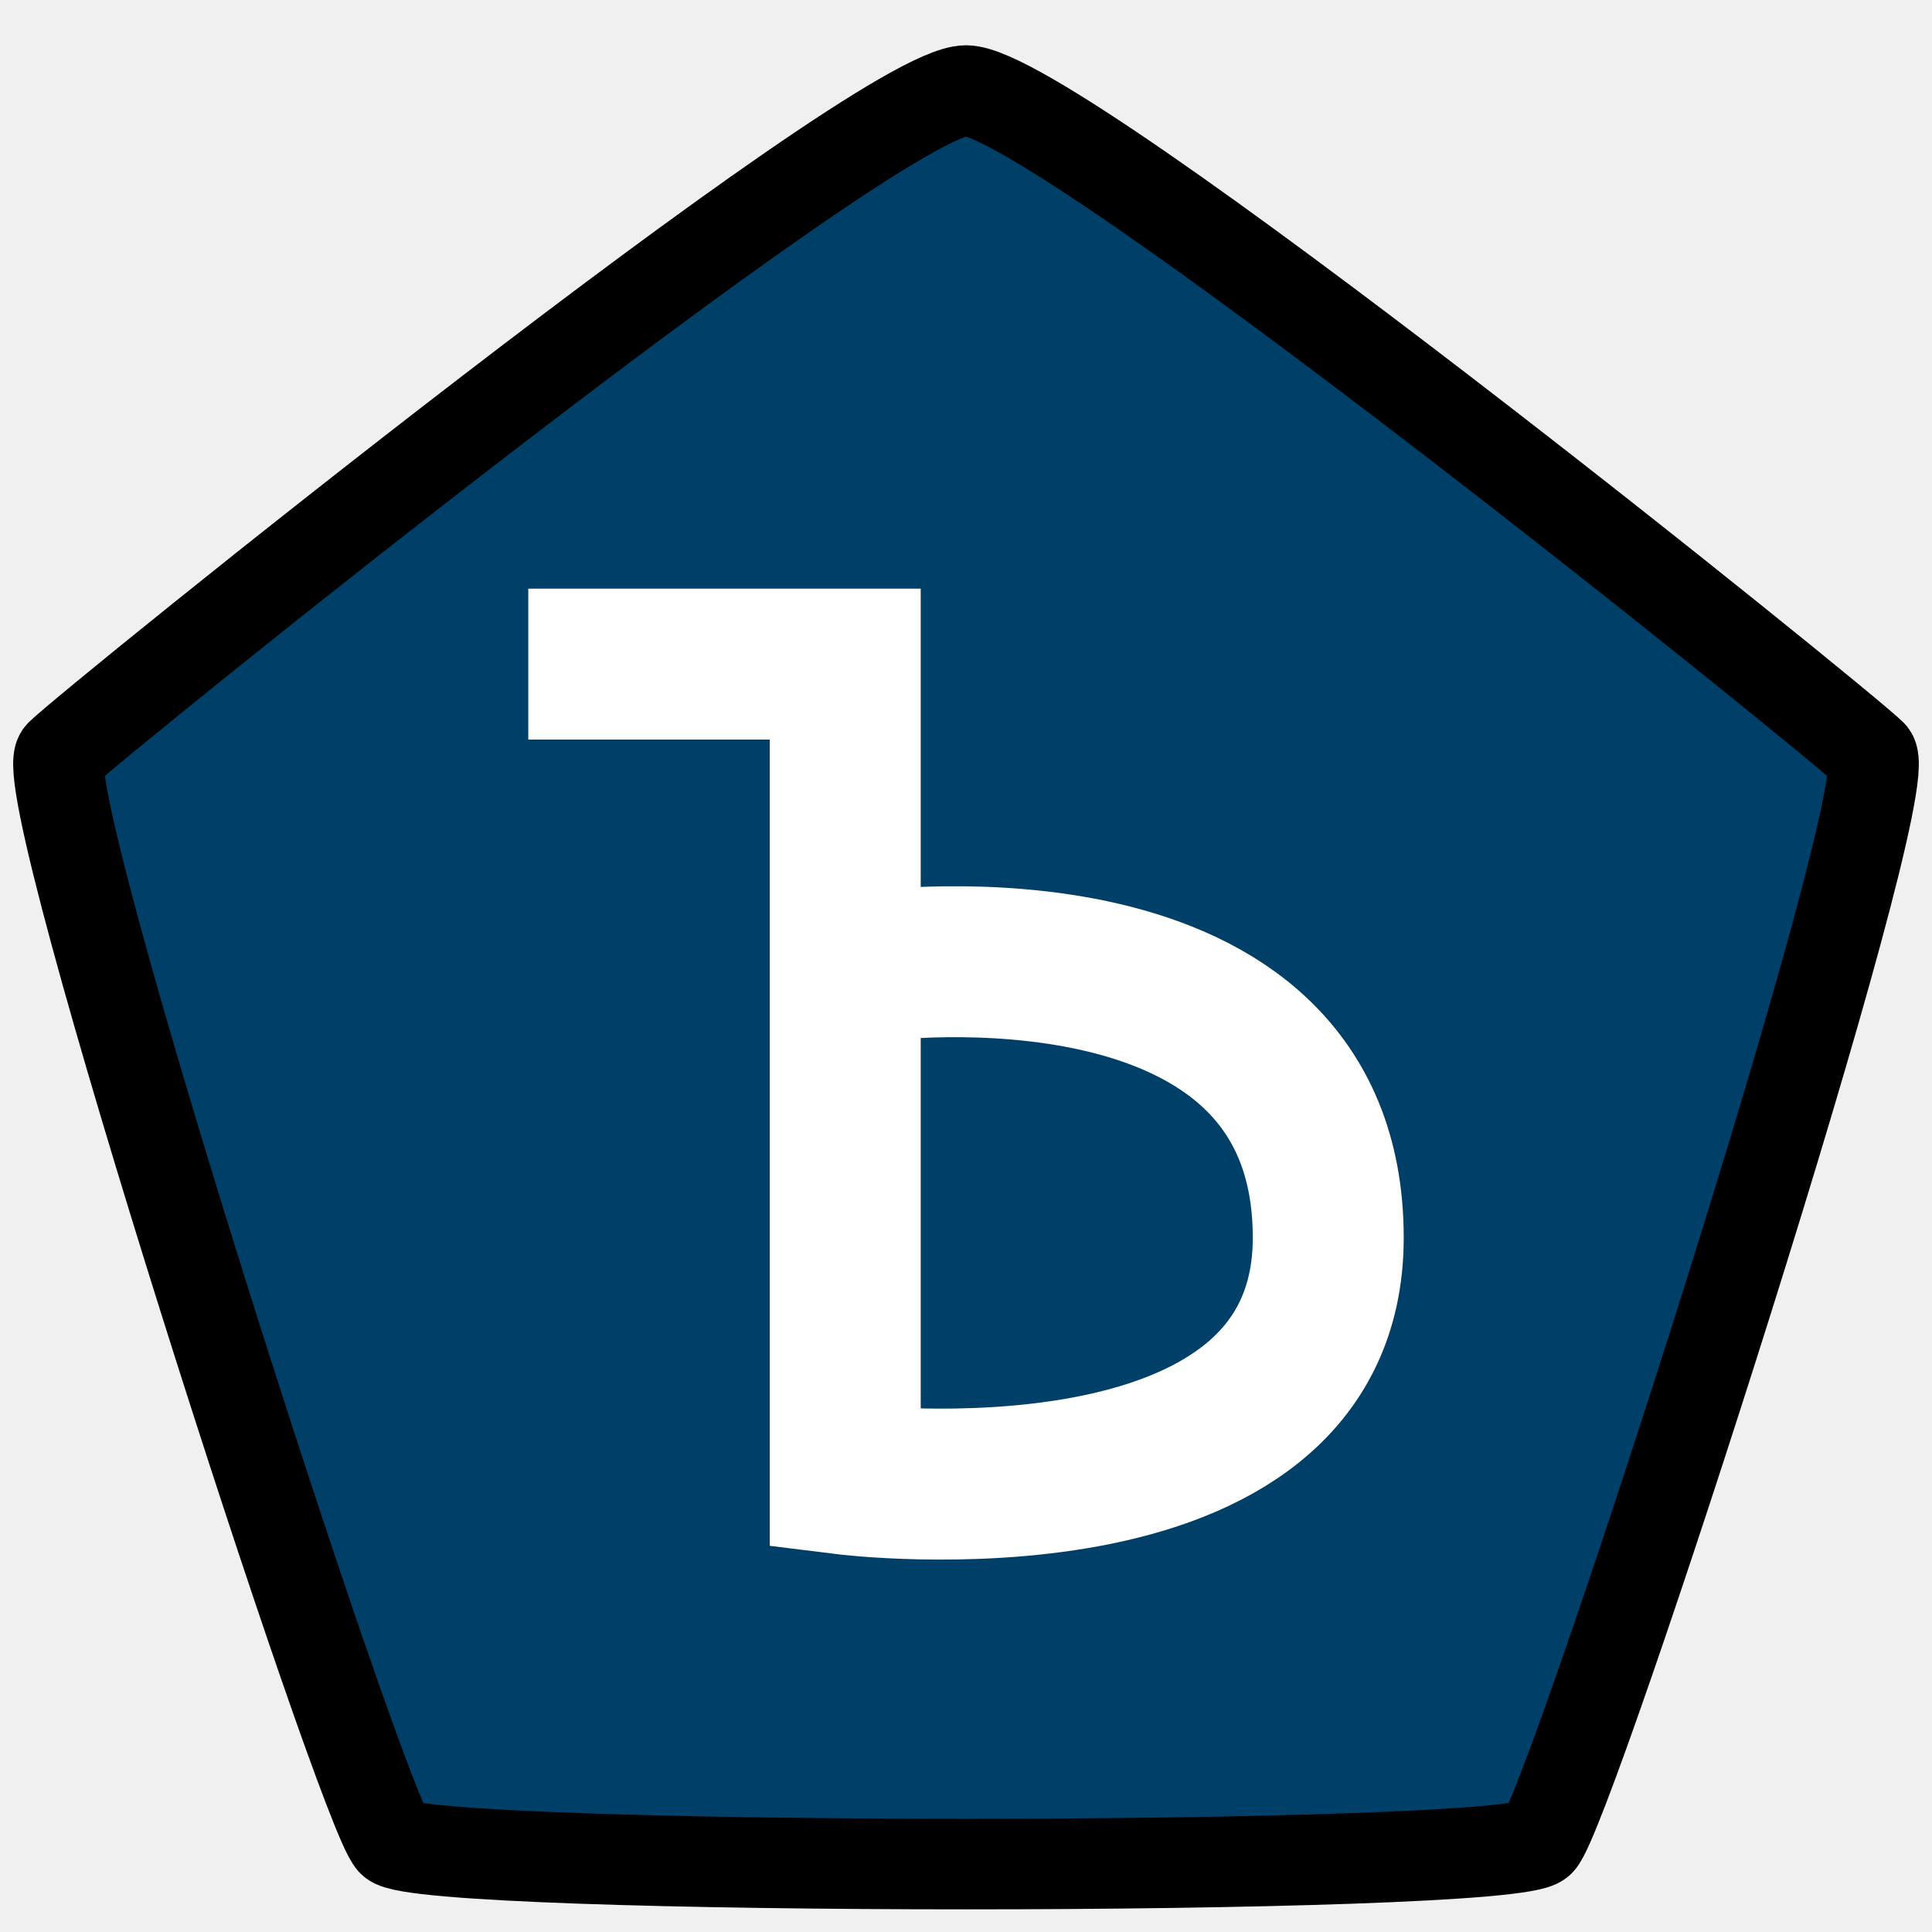
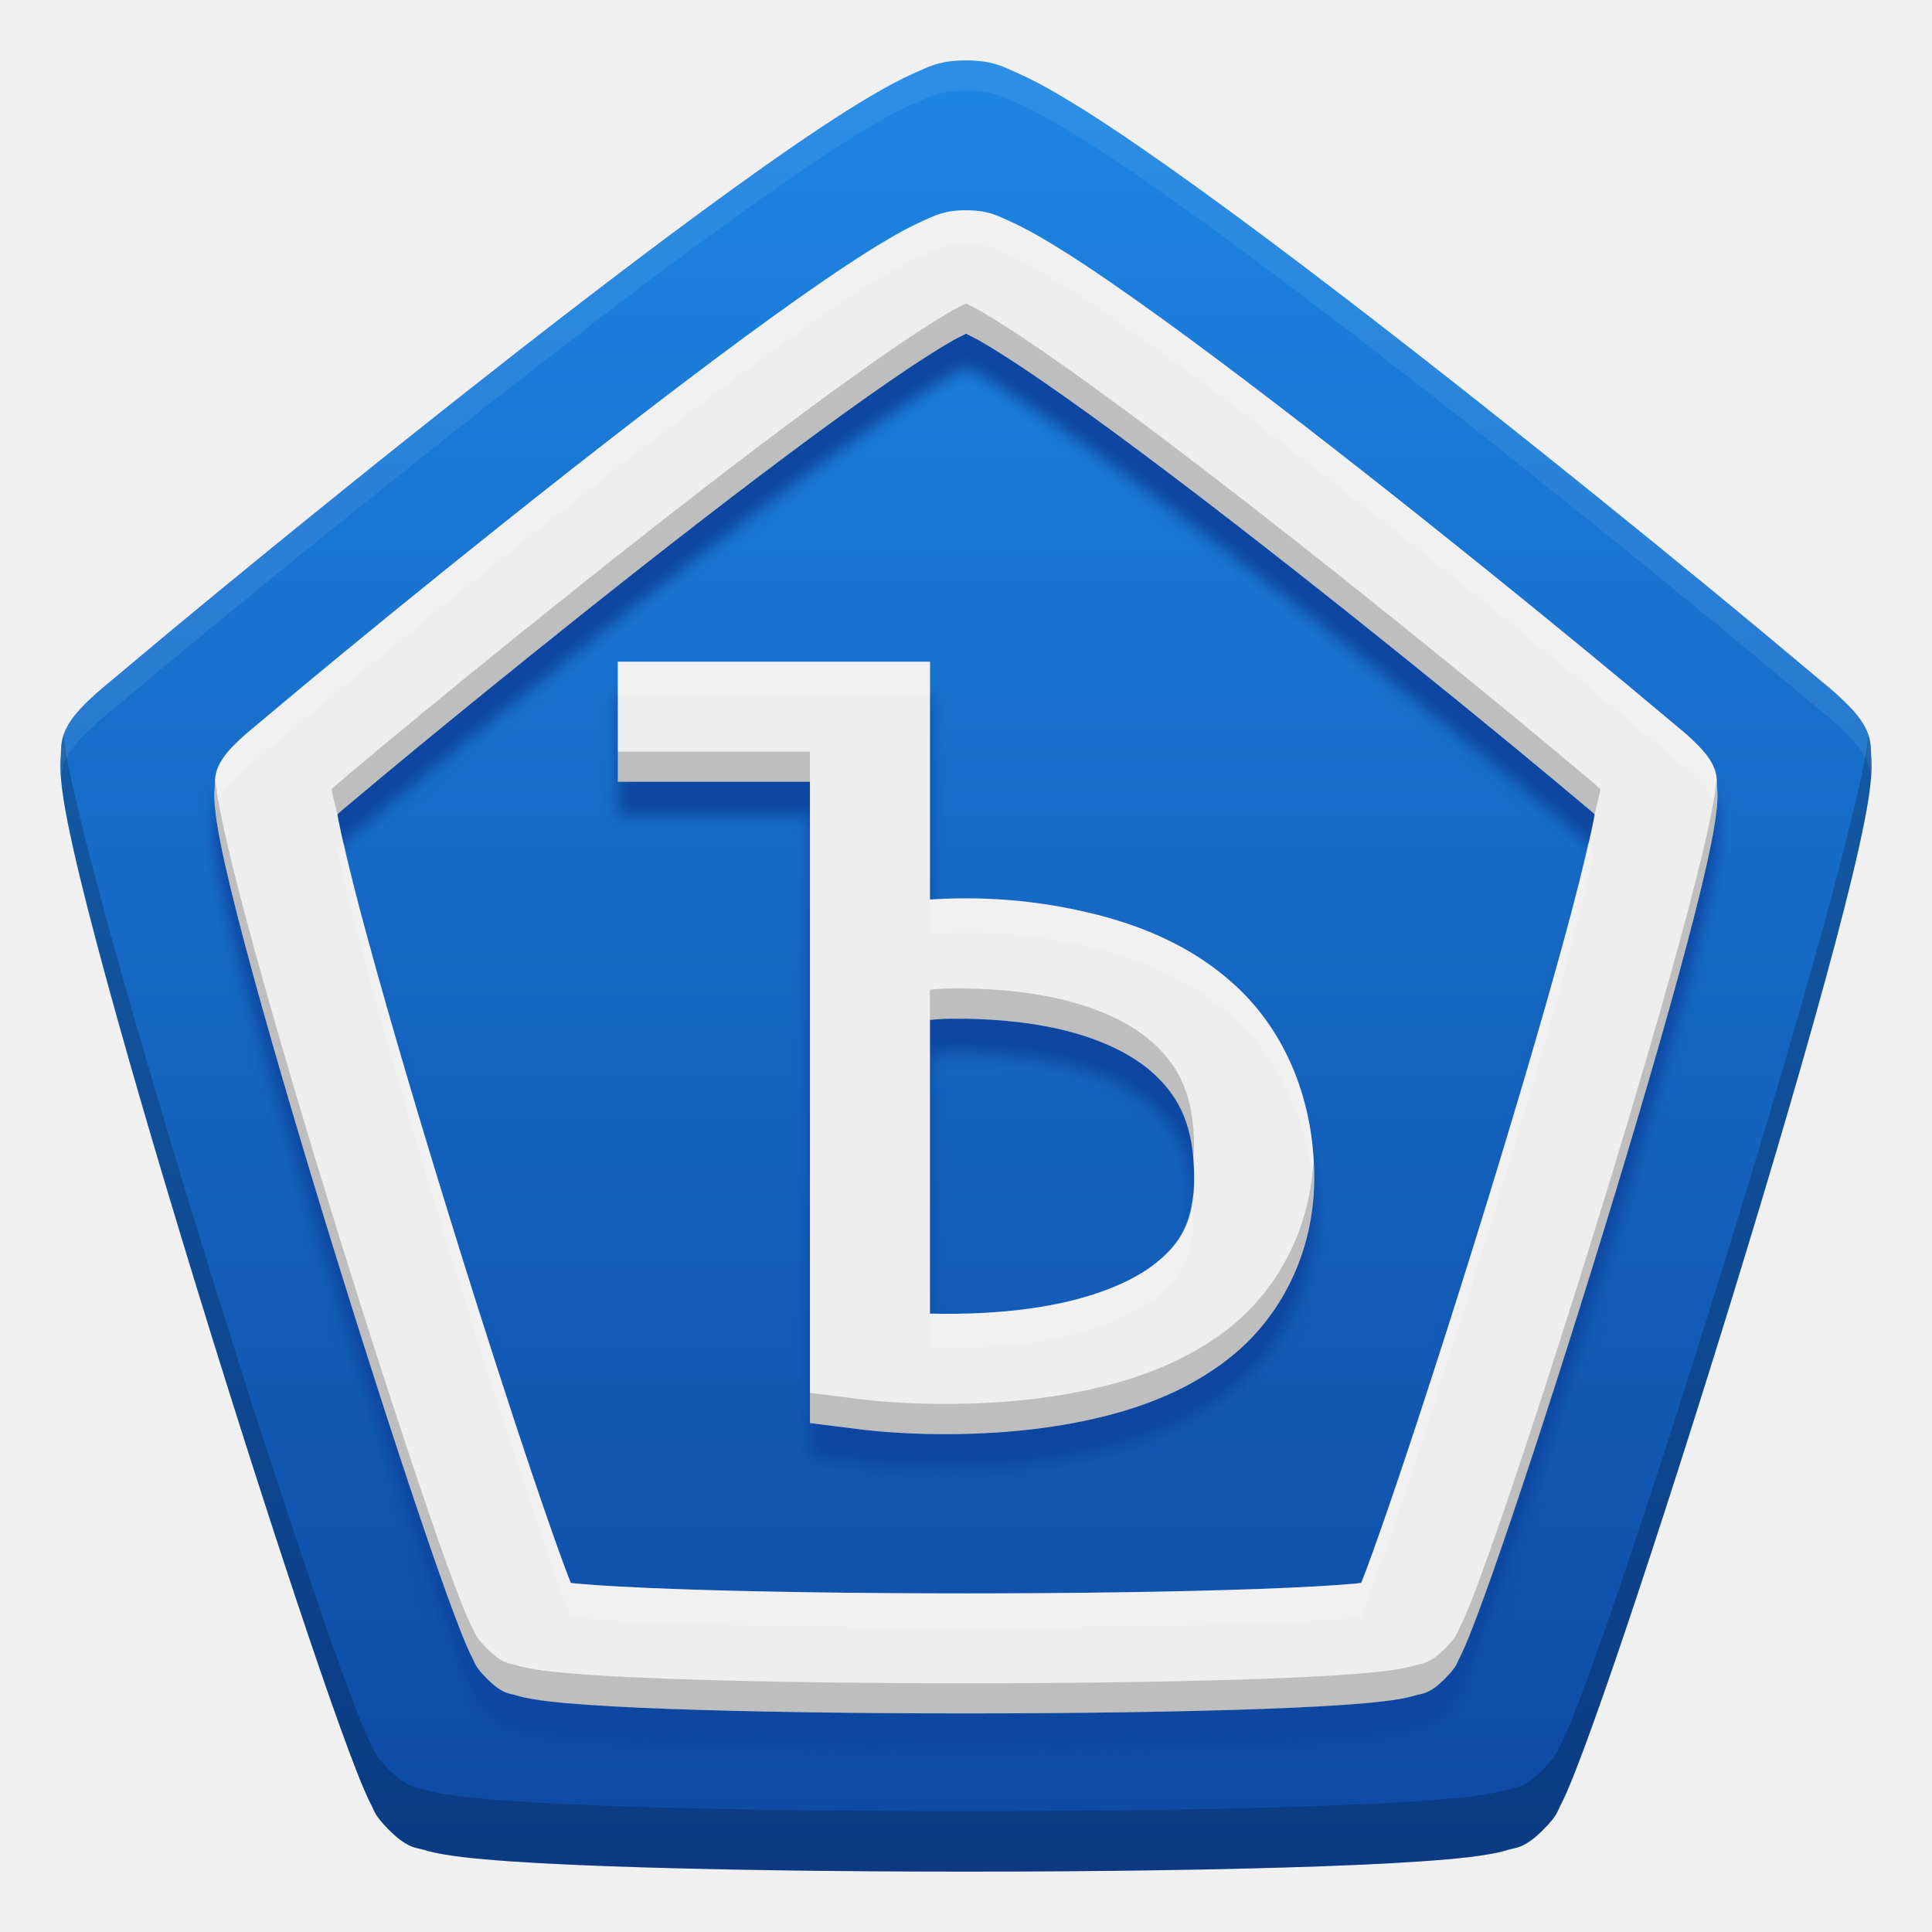
- <svg xmlns="http://www.w3.org/2000/svg" width="64px" height="64px" id="svg4099" version="1.1">
+ <svg xmlns="http://www.w3.org/2000/svg" xmlns:xlink="http://www.w3.org/1999/xlink" width="64px" height="64px" id="svg4099" version="1.1">
  <defs id="defs4101">
    <linearGradient id="linearGradient3856">
      <stop style="stop-color:#217ada;stop-opacity:1;" offset="0" id="stop3858" />
      <stop style="stop-color:#004687;stop-opacity:1;" offset="1" id="stop3860" />
    </linearGradient>
    <linearGradient id="linearGradient3886">
      <stop style="stop-color:#4d4d4d;stop-opacity:1;" offset="0" id="stop3888" />
      <stop style="stop-color:#0c0c0c;stop-opacity:1;" offset="1" id="stop3890" />
    </linearGradient>
    <linearGradient id="linearGradient3816">
      <stop style="stop-color:#515151;stop-opacity:1;" offset="0" id="stop3818" />
      <stop style="stop-color:#3b3838;stop-opacity:1;" offset="1" id="stop3820" />
    </linearGradient>
    <linearGradient id="linearGradient4915">
      <stop style="stop-color:#4278a5;stop-opacity:1;" offset="0" id="stop4917" />
      <stop style="stop-color:#003468;stop-opacity:1;" offset="1" id="stop4919" />
    </linearGradient>
    <linearGradient id="linearGradient4263">
      <stop id="stop4265" offset="0" style="stop-color:#000000;stop-opacity:1;" />
      <stop style="stop-color:#333333;stop-opacity:1;" offset="0.13" id="stop4579" />
      <stop style="stop-color:#cccccc;stop-opacity:1;" offset="0.87" id="stop4575" />
      <stop id="stop4267" offset="1" style="stop-color:#ffffff;stop-opacity:1" />
    </linearGradient>
    <linearGradient id="linearGradient25737">
      <stop style="stop-color:#0000ff;stop-opacity:1;" offset="0" id="stop25739" />
      <stop id="stop25747" offset="0.25" style="stop-color:#3fc0c0;stop-opacity:1" />
      <stop id="stop25745" offset="0.5" style="stop-color:#00ff00;stop-opacity:1;" />
      <stop style="stop-color:#c0c000;stop-opacity:1" offset="0.75" id="stop25749" />
      <stop style="stop-color:#ff0000;stop-opacity:1;" offset="1" id="stop25741" />
    </linearGradient>
    <linearGradient id="linearGradient6172">
      <stop id="stop6174" offset="0" style="stop-color:#000000;stop-opacity:1;" />
      <stop style="stop-color:#333333;stop-opacity:1;" offset="0.13" id="stop6176" />
      <stop style="stop-color:#cccccc;stop-opacity:1;" offset="0.87" id="stop6178" />
      <stop id="stop6180" offset="1" style="stop-color:#ffffff;stop-opacity:1" />
    </linearGradient>
    <linearGradient id="linearGradient6183">
      <stop id="stop6185" offset="0" style="stop-color:#000000;stop-opacity:1;" />
      <stop style="stop-color:#333333;stop-opacity:1;" offset="0.13" id="stop6187" />
      <stop style="stop-color:#cccccc;stop-opacity:1;" offset="0.87" id="stop6189" />
      <stop id="stop6191" offset="1" style="stop-color:#ffffff;stop-opacity:1" />
    </linearGradient>
    <linearGradient id="linearGradient6208">
-       <stop id="stop6210" offset="0" style="stop-color:#000000;stop-opacity:1;" />
-       <stop style="stop-color:#333333;stop-opacity:1;" offset="0.13" id="stop6212" />
-       <stop style="stop-color:#cccccc;stop-opacity:1;" offset="0.87" id="stop6214" />
-       <stop id="stop6216" offset="1" style="stop-color:#ffffff;stop-opacity:1" />
+       <stop id="stop6210" offset="0" style="stop-color:#1e88e5;stop-opacity:1" />
+       <stop id="stop6216" offset="1" style="stop-color:#0d47a1;stop-opacity:1" />
    </linearGradient>
-     <filter id="filter3844">
-       <feGaussianBlur stdDeviation="0.446" id="feGaussianBlur3846" />
+     <filter style="color-interpolation-filters:sRGB" id="filter4216" x="-0.012" width="1.024" y="-0.012" height="1.024">
+       <feGaussianBlur stdDeviation="0.219" id="feGaussianBlur4218" />
    </filter>
+     <linearGradient xlink:href="#linearGradient6208" id="linearGradient4256" x1="32" y1="0" x2="32" y2="64" gradientUnits="userSpaceOnUse" />
  </defs>
-   <g id="layer1" style="display:inline">
-     <path style="fill:#003f67;fill-opacity:1;stroke:#000000;stroke-width:3;stroke-linecap:round;stroke-linejoin:round;stroke-miterlimit:4;stroke-opacity:1;stroke-dashoffset:0;stroke-dasharray:none" d="M 32,3 C 35,3 61,24 62,25 63,26 52,60 51,61 50,62 14,62 13,61 12,60 1,26 2,25 3,24 29,3 32,3 z" id="path3032" />
-     <path style="fill:none;stroke:#ffffff;stroke-width:5;stroke-linecap:square;stroke-linejoin:miter;stroke-miterlimit:4;stroke-opacity:1;stroke-dasharray:none" d="m 20,22 8,0 0,27 c 0,0 16,2 16,-8 0,-11 -15,-9 -15,-9" id="path3797" />
+   <g id="layer4" style="display:inline">
+     <path style="color:#000000;font-style:normal;font-variant:normal;font-weight:normal;font-stretch:normal;font-size:medium;line-height:normal;font-family:sans-serif;text-indent:0;text-align:start;text-decoration:none;text-decoration-line:none;text-decoration-style:solid;text-decoration-color:#000000;letter-spacing:normal;word-spacing:normal;text-transform:none;direction:ltr;block-progression:tb;writing-mode:lr-tb;baseline-shift:baseline;text-anchor:start;white-space:normal;clip-rule:nonzero;display:inline;overflow:visible;visibility:visible;opacity:1;isolation:auto;mix-blend-mode:normal;color-interpolation:sRGB;color-interpolation-filters:linearRGB;solid-color:#000000;solid-opacity:1;fill:url(#linearGradient4256);fill-opacity:1;fill-rule:nonzero;stroke:none;stroke-width:5;stroke-linecap:square;stroke-linejoin:miter;stroke-miterlimit:4;stroke-dasharray:none;stroke-dashoffset:0;stroke-opacity:1;color-rendering:auto;image-rendering:auto;shape-rendering:auto;text-rendering:auto;enable-background:accumulate" d="m 31.999,2.001 c -0.887,0 -1.264,0.223 -1.724,0.427 -0.46,0.204 -0.921,0.454 -1.43,0.754 -1.017,0.6 -2.214,1.401 -3.564,2.355 -2.701,1.908 -5.992,4.42 -9.223,6.96 -3.232,2.54 -6.398,5.102 -8.821,7.095 -1.211,0.996 -2.236,1.849 -2.993,2.488 -0.757,0.639 -1.04,0.842 -1.503,1.316 -0.813,0.833 -0.698,1.325 -0.726,1.64 -0.028,0.315 -0.012,0.532 0.006,0.756 0.037,0.448 0.113,0.894 0.217,1.425 0.209,1.061 0.541,2.419 0.964,4.017 0.846,3.196 2.056,7.322 3.325,11.453 1.268,4.131 2.594,8.256 3.665,11.428 0.536,1.586 1.007,2.931 1.385,3.941 0.189,0.505 0.353,0.922 0.505,1.273 0.076,0.176 0.149,0.334 0.238,0.504 0.089,0.17 0.092,0.301 0.522,0.741 0.656,0.672 0.942,0.625 1.187,0.7 0.245,0.075 0.44,0.114 0.646,0.15 0.412,0.072 0.86,0.123 1.395,0.17 1.07,0.095 2.464,0.169 4.109,0.228 C 23.467,61.941 27.731,62 31.999,62 c 4.269,0 8.533,-0.059 11.822,-0.178 1.644,-0.06 3.039,-0.134 4.109,-0.228 0.535,-0.047 0.984,-0.098 1.396,-0.17 0.206,-0.036 0.399,-0.074 0.644,-0.15 0.245,-0.075 0.532,-0.028 1.189,-0.7 0.43,-0.44 0.432,-0.571 0.52,-0.741 0.089,-0.17 0.161,-0.328 0.238,-0.504 0.152,-0.351 0.316,-0.768 0.505,-1.273 0.379,-1.009 0.851,-2.355 1.387,-3.941 1.072,-3.172 2.395,-7.298 3.663,-11.428 1.268,-4.131 2.478,-8.257 3.325,-11.453 0.423,-1.598 0.755,-2.956 0.964,-4.017 0.104,-0.53 0.18,-0.977 0.217,-1.425 0.019,-0.224 0.033,-0.441 0.006,-0.756 -0.028,-0.315 0.087,-0.807 -0.726,-1.64 C 60.795,22.922 60.512,22.719 59.755,22.08 58.998,21.441 57.973,20.588 56.762,19.592 54.339,17.6 51.173,15.037 47.941,12.497 44.71,9.958 41.419,7.445 38.718,5.537 37.368,4.584 36.171,3.782 35.154,3.183 34.645,2.883 34.184,2.632 33.724,2.428 33.263,2.224 32.887,2.001 32,2.001 Z" id="path3797-7-6-6" />
+     <path style="color:#000000;font-style:normal;font-variant:normal;font-weight:normal;font-stretch:normal;font-size:medium;line-height:normal;font-family:sans-serif;text-indent:0;text-align:start;text-decoration:none;text-decoration-line:none;text-decoration-style:solid;text-decoration-color:#000000;letter-spacing:normal;word-spacing:normal;text-transform:none;direction:ltr;block-progression:tb;writing-mode:lr-tb;baseline-shift:baseline;text-anchor:start;white-space:normal;clip-rule:nonzero;display:inline;overflow:visible;visibility:visible;opacity:0.2;isolation:auto;mix-blend-mode:normal;color-interpolation:sRGB;color-interpolation-filters:linearRGB;solid-color:#000000;solid-opacity:1;fill:#000000;fill-opacity:1;fill-rule:nonzero;stroke:none;stroke-width:5;stroke-linecap:square;stroke-linejoin:miter;stroke-miterlimit:4;stroke-dasharray:none;stroke-dashoffset:0;stroke-opacity:1;color-rendering:auto;image-rendering:auto;shape-rendering:auto;text-rendering:auto;enable-background:accumulate" d="m 2.105,24.357 c -0.093,0.29 -0.077,0.511 -0.092,0.678 -0.028,0.315 -0.012,0.534 0.006,0.758 0.037,0.448 0.112,0.893 0.217,1.424 0.209,1.061 0.542,2.42 0.965,4.018 0.846,3.196 2.056,7.322 3.324,11.453 1.268,4.131 2.594,8.256 3.666,11.428 0.536,1.586 1.006,2.93 1.385,3.939 0.189,0.505 0.353,0.922 0.506,1.273 0.076,0.176 0.149,0.334 0.238,0.504 0.089,0.17 0.092,0.302 0.521,0.742 0.656,0.672 0.943,0.624 1.188,0.699 0.245,0.075 0.438,0.114 0.645,0.15 0.412,0.072 0.86,0.122 1.395,0.17 1.07,0.095 2.465,0.169 4.109,0.229 C 23.466,61.941 27.731,62 31.999,62 c 4.269,0 8.531,-0.059 11.82,-0.178 1.645,-0.06 3.04,-0.134 4.109,-0.229 0.535,-0.047 0.984,-0.098 1.396,-0.17 0.206,-0.036 0.4,-0.075 0.645,-0.15 0.245,-0.075 0.533,-0.027 1.189,-0.699 0.43,-0.44 0.431,-0.572 0.52,-0.742 0.089,-0.17 0.162,-0.328 0.238,-0.504 0.152,-0.351 0.315,-0.769 0.504,-1.273 0.379,-1.009 0.853,-2.353 1.389,-3.939 1.072,-3.172 2.394,-7.297 3.662,-11.428 1.268,-4.131 2.48,-8.258 3.326,-11.453 0.423,-1.598 0.754,-2.957 0.963,-4.018 0.104,-0.53 0.18,-0.976 0.217,-1.424 0.019,-0.224 0.033,-0.443 0.006,-0.758 -0.015,-0.167 0.002,-0.388 -0.092,-0.678 -0.04,0.278 -0.068,0.539 -0.131,0.859 -0.209,1.061 -0.54,2.42 -0.963,4.018 -0.846,3.196 -2.058,7.322 -3.326,11.453 -1.268,4.131 -2.59,8.256 -3.662,11.428 -0.536,1.586 -1.01,2.93 -1.389,3.939 -0.189,0.505 -0.351,0.922 -0.504,1.273 -0.076,0.176 -0.149,0.334 -0.238,0.504 -0.089,0.17 -0.09,0.302 -0.52,0.742 -0.656,0.672 -0.945,0.624 -1.189,0.699 -0.245,0.075 -0.438,0.114 -0.645,0.15 -0.412,0.072 -0.862,0.123 -1.396,0.17 -1.07,0.095 -2.465,0.169 -4.109,0.229 C 40.531,59.941 36.268,60 31.999,60 c -4.269,0 -8.533,-0.059 -11.822,-0.178 -1.645,-0.06 -3.04,-0.134 -4.109,-0.229 -0.535,-0.047 -0.982,-0.098 -1.395,-0.17 -0.206,-0.036 -0.4,-0.075 -0.645,-0.15 -0.245,-0.075 -0.531,-0.027 -1.188,-0.699 -0.43,-0.44 -0.433,-0.572 -0.521,-0.742 -0.089,-0.17 -0.162,-0.328 -0.238,-0.504 -0.152,-0.351 -0.317,-0.769 -0.506,-1.273 -0.379,-1.009 -0.849,-2.353 -1.385,-3.939 -1.072,-3.172 -2.398,-7.297 -3.666,-11.428 -1.268,-4.131 -2.478,-8.258 -3.324,-11.453 -0.423,-1.598 -0.756,-2.957 -0.965,-4.018 -0.063,-0.32 -0.091,-0.582 -0.131,-0.859 z" id="path3797-7-6-6-8" />
+     <path style="color:#000000;font-style:normal;font-variant:normal;font-weight:normal;font-stretch:normal;font-size:medium;line-height:normal;font-family:sans-serif;text-indent:0;text-align:start;text-decoration:none;text-decoration-line:none;text-decoration-style:solid;text-decoration-color:#000000;letter-spacing:normal;word-spacing:normal;text-transform:none;direction:ltr;block-progression:tb;writing-mode:lr-tb;baseline-shift:baseline;text-anchor:start;white-space:normal;clip-rule:nonzero;display:inline;overflow:visible;visibility:visible;opacity:0.1;isolation:auto;mix-blend-mode:normal;color-interpolation:sRGB;color-interpolation-filters:linearRGB;solid-color:#000000;solid-opacity:1;fill:#bbdefb;fill-opacity:1;fill-rule:nonzero;stroke:none;stroke-width:5;stroke-linecap:square;stroke-linejoin:miter;stroke-miterlimit:4;stroke-dasharray:none;stroke-dashoffset:0;stroke-opacity:1;color-rendering:auto;image-rendering:auto;shape-rendering:auto;text-rendering:auto;enable-background:accumulate" d="m 32,2.001 c -0.887,0 -1.264,0.224 -1.725,0.428 -0.46,0.204 -0.921,0.454 -1.43,0.754 -1.017,0.6 -2.214,1.402 -3.564,2.355 -2.701,1.908 -5.991,4.419 -9.223,6.959 -3.232,2.54 -6.398,5.103 -8.82,7.096 -1.211,0.996 -2.237,1.849 -2.994,2.488 -0.757,0.639 -1.04,0.84 -1.504,1.314 -0.813,0.833 -0.699,1.326 -0.727,1.641 -0.028,0.315 -0.01,0.532 0.008,0.756 3.6e-4,0.004 0.002,0.009 0.002,0.014 0.012,-0.313 0.076,-0.754 0.717,-1.41 0.464,-0.474 0.747,-0.676 1.504,-1.314 0.757,-0.639 1.783,-1.492 2.994,-2.488 2.423,-1.992 5.589,-4.556 8.82,-7.096 3.232,-2.54 6.522,-5.051 9.223,-6.959 1.35,-0.954 2.547,-1.756 3.564,-2.355 0.509,-0.3 0.969,-0.55 1.43,-0.754 0.46,-0.204 0.837,-0.428 1.725,-0.428 0.887,0 1.264,0.224 1.725,0.428 0.46,0.204 0.921,0.454 1.43,0.754 1.017,0.6 2.214,1.402 3.564,2.355 2.701,1.908 5.991,4.419 9.223,6.959 3.232,2.54 6.4,5.103 8.822,7.096 1.211,0.996 2.235,1.849 2.992,2.488 0.757,0.639 1.04,0.84 1.504,1.314 0.648,0.663 0.706,1.106 0.717,1.42 6.4e-4,-0.007 0.003,-0.016 0.004,-0.023 0.019,-0.224 0.033,-0.441 0.006,-0.756 -0.028,-0.315 0.087,-0.808 -0.727,-1.641 -0.464,-0.474 -0.747,-0.676 -1.504,-1.314 -0.757,-0.639 -1.781,-1.492 -2.992,-2.488 -2.423,-1.992 -5.591,-4.556 -8.822,-7.096 -3.232,-2.54 -6.522,-5.051 -9.223,-6.959 -1.35,-0.954 -2.547,-1.756 -3.564,-2.355 -0.509,-0.3 -0.969,-0.55 -1.43,-0.754 -0.46,-0.204 -0.837,-0.428 -1.725,-0.428 z" id="path3797-7-6-6-6" />
+   </g>
+   <g id="layer5" style="display:inline">
+     <path style="color:#000000;font-style:normal;font-variant:normal;font-weight:normal;font-stretch:normal;font-size:medium;line-height:normal;font-family:sans-serif;text-indent:0;text-align:start;text-decoration:none;text-decoration-line:none;text-decoration-style:solid;text-decoration-color:#000000;letter-spacing:normal;word-spacing:normal;text-transform:none;direction:ltr;block-progression:tb;writing-mode:lr-tb;baseline-shift:baseline;text-anchor:start;white-space:normal;clip-rule:nonzero;display:inline;overflow:visible;visibility:visible;opacity:1;isolation:auto;mix-blend-mode:normal;color-interpolation:sRGB;color-interpolation-filters:linearRGB;solid-color:#000000;solid-opacity:1;fill:#0d47a1;fill-opacity:1;fill-rule:nonzero;stroke:none;stroke-width:0.088;stroke-linecap:square;stroke-linejoin:miter;stroke-miterlimit:4;stroke-dasharray:none;stroke-dashoffset:0;stroke-opacity:1;filter:url(#filter4216);color-rendering:auto;image-rendering:auto;shape-rendering:auto;text-rendering:auto;enable-background:accumulate" d="m 32,10.09 c -0.648,0 -0.923,0.163 -1.259,0.312 -0.336,0.149 -0.673,0.332 -1.045,0.551 -0.743,0.438 -1.617,1.023 -2.603,1.72 -1.973,1.393 -4.376,3.228 -6.736,5.083 -2.36,1.855 -4.673,3.726 -6.442,5.182 -0.885,0.728 -1.633,1.35 -2.186,1.817 -0.553,0.467 -0.759,0.615 -1.098,0.961 -0.594,0.608 -0.51,0.968 -0.53,1.198 -0.02,0.23 -0.009,0.389 0.004,0.552 0.027,0.327 0.082,0.653 0.159,1.04 0.153,0.775 0.395,1.767 0.704,2.934 0.618,2.334 1.502,5.348 2.428,8.364 0.926,3.017 1.894,6.03 2.677,8.347 0.391,1.158 0.735,2.141 1.012,2.878 0.138,0.369 0.258,0.673 0.369,0.93 0.056,0.128 0.109,0.244 0.174,0.368 0.065,0.124 0.068,0.22 0.381,0.541 0.479,0.491 0.688,0.456 0.867,0.511 0.179,0.055 0.321,0.083 0.472,0.109 0.301,0.053 0.628,0.09 1.019,0.124 0.781,0.069 1.8,0.123 3.001,0.167 2.402,0.087 5.516,0.13 8.634,0.13 3.118,0 6.232,-0.043 8.634,-0.13 1.201,-0.044 2.22,-0.098 3.001,-0.167 0.391,-0.035 0.719,-0.072 1.02,-0.124 0.151,-0.026 0.291,-0.054 0.47,-0.109 0.179,-0.055 0.389,-0.021 0.868,-0.511 0.314,-0.321 0.315,-0.417 0.38,-0.541 0.065,-0.124 0.118,-0.24 0.174,-0.368 0.111,-0.256 0.231,-0.561 0.369,-0.93 0.277,-0.737 0.622,-1.72 1.013,-2.878 0.783,-2.317 1.749,-5.33 2.676,-8.347 0.926,-3.017 1.81,-6.031 2.428,-8.364 0.309,-1.167 0.552,-2.159 0.704,-2.934 0.076,-0.387 0.131,-0.713 0.159,-1.04 0.014,-0.164 0.024,-0.322 0.004,-0.552 -0.02,-0.23 0.064,-0.59 -0.53,-1.198 -0.339,-0.346 -0.545,-0.495 -1.098,-0.961 -0.553,-0.467 -1.301,-1.089 -2.186,-1.817 -1.769,-1.455 -4.082,-3.327 -6.442,-5.182 -2.36,-1.855 -4.764,-3.69 -6.736,-5.083 -0.986,-0.697 -1.86,-1.282 -2.603,-1.72 -0.372,-0.219 -0.708,-0.402 -1.045,-0.551 -0.336,-0.149 -0.611,-0.312 -1.259,-0.312 z m 0,3.597 c 0.143,0.07 0.296,0.145 0.525,0.28 0.598,0.353 1.421,0.899 2.362,1.564 1.883,1.33 4.259,3.141 6.593,4.975 2.334,1.834 4.631,3.694 6.382,5.134 0.876,0.72 1.615,1.337 2.152,1.79 0.196,0.165 0.158,0.132 0.31,0.267 -0.011,0.058 -0.009,0.069 -0.022,0.134 -0.125,0.635 -0.353,1.585 -0.652,2.712 -0.597,2.256 -1.474,5.246 -2.391,8.235 -0.918,2.988 -1.879,5.981 -2.647,8.254 -0.384,1.136 -0.721,2.096 -0.973,2.769 -0.05,0.134 -0.077,0.194 -0.12,0.304 -0.078,0.008 -0.103,0.015 -0.193,0.023 -0.67,0.059 -1.651,0.112 -2.818,0.154 -2.334,0.085 -5.423,0.129 -8.508,0.129 -3.085,0 -6.173,-0.044 -8.507,-0.129 -1.167,-0.042 -2.149,-0.095 -2.819,-0.154 -0.089,-0.008 -0.115,-0.015 -0.193,-0.023 -0.043,-0.11 -0.07,-0.17 -0.12,-0.304 -0.253,-0.673 -0.589,-1.632 -0.973,-2.769 -0.768,-2.273 -1.729,-5.265 -2.647,-8.254 -0.918,-2.988 -1.794,-5.979 -2.391,-8.235 -0.299,-1.128 -0.527,-2.077 -0.652,-2.712 -0.013,-0.065 -0.011,-0.076 -0.022,-0.134 0.153,-0.135 0.115,-0.102 0.31,-0.267 0.537,-0.453 1.276,-1.07 2.152,-1.79 1.751,-1.44 4.048,-3.3 6.382,-5.134 2.334,-1.834 4.709,-3.645 6.593,-4.975 0.942,-0.665 1.764,-1.211 2.363,-1.564 0.229,-0.135 0.382,-0.21 0.525,-0.28 z m -10.15,9.562 0,3.5 1.75,0 3.85,0 0,18.695 1.533,0.191 c 0,0 2.994,0.399 6.14,-0.191 1.573,-0.295 3.24,-0.828 4.631,-1.958 1.391,-1.13 2.397,-2.97 2.397,-5.187 0,-2.323 -0.871,-4.232 -2.174,-5.491 -1.302,-1.259 -2.918,-1.898 -4.428,-2.25 -1.95,-0.455 -3.508,-0.442 -4.598,-0.377 l 0,-6.932 -7.35,0 -1.75,0 z m 9.756,10.406 c 0.877,-0.007 2.031,0.052 3.146,0.312 1.115,0.26 2.124,0.713 2.79,1.358 0.666,0.644 1.107,1.448 1.107,2.975 0,1.283 -0.394,1.894 -1.103,2.471 -0.709,0.576 -1.842,1.005 -3.069,1.235 -1.285,0.241 -2.555,0.272 -3.527,0.247 l 0,-8.561 c 0.252,-0.017 0.266,-0.032 0.656,-0.036 z" id="path3797-7-6-0" transform="matrix(1.136364,0,0,1.136364,-4.363637,-3.363637)" />
+   </g>
+   <g id="layer6" style="display:inline">
+     <path style="color:#000000;font-style:normal;font-variant:normal;font-weight:normal;font-stretch:normal;font-size:medium;line-height:normal;font-family:sans-serif;text-indent:0;text-align:start;text-decoration:none;text-decoration-line:none;text-decoration-style:solid;text-decoration-color:#000000;letter-spacing:normal;word-spacing:normal;text-transform:none;direction:ltr;block-progression:tb;writing-mode:lr-tb;baseline-shift:baseline;text-anchor:start;white-space:normal;clip-rule:nonzero;display:inline;overflow:visible;visibility:visible;opacity:1;isolation:auto;mix-blend-mode:normal;color-interpolation:sRGB;color-interpolation-filters:linearRGB;solid-color:#000000;solid-opacity:1;fill:#eeeeee;fill-opacity:1;fill-rule:nonzero;stroke:none;stroke-width:5;stroke-linecap:square;stroke-linejoin:miter;stroke-miterlimit:4;stroke-dasharray:none;stroke-dashoffset:0;stroke-opacity:1;color-rendering:auto;image-rendering:auto;shape-rendering:auto;text-rendering:auto;enable-background:accumulate" d="m 32,6.966 c -0.737,0 -1.049,0.185 -1.431,0.354 -0.382,0.169 -0.765,0.377 -1.187,0.626 -0.844,0.498 -1.837,1.163 -2.958,1.954 -2.242,1.583 -4.973,3.669 -7.655,5.776 -2.682,2.108 -5.31,4.235 -7.321,5.888 -1.005,0.827 -1.856,1.535 -2.484,2.065 -0.628,0.53 -0.863,0.698 -1.248,1.092 -0.675,0.691 -0.58,1.1 -0.603,1.361 -0.023,0.261 -0.01,0.442 0.005,0.628 0.031,0.372 0.094,0.742 0.18,1.182 0.173,0.881 0.449,2.008 0.8,3.334 0.702,2.652 1.707,6.077 2.759,9.505 1.053,3.428 2.153,6.852 3.042,9.485 0.445,1.316 0.835,2.433 1.15,3.27 0.157,0.419 0.293,0.765 0.419,1.056 0.063,0.146 0.124,0.277 0.197,0.418 0.074,0.141 0.077,0.25 0.433,0.615 0.545,0.558 0.782,0.519 0.985,0.581 0.203,0.063 0.365,0.094 0.536,0.124 0.342,0.06 0.713,0.102 1.157,0.141 0.888,0.079 2.045,0.14 3.41,0.19 2.73,0.099 6.269,0.148 9.811,0.148 3.543,0 7.081,-0.049 9.811,-0.148 1.365,-0.049 2.522,-0.111 3.41,-0.19 0.444,-0.039 0.817,-0.081 1.159,-0.141 0.171,-0.03 0.331,-0.062 0.534,-0.124 0.203,-0.063 0.442,-0.023 0.987,-0.581 0.357,-0.365 0.358,-0.474 0.432,-0.615 0.074,-0.141 0.134,-0.272 0.197,-0.418 0.127,-0.291 0.262,-0.638 0.419,-1.056 0.314,-0.838 0.707,-1.954 1.151,-3.27 0.889,-2.633 1.988,-6.057 3.04,-9.485 1.053,-3.428 2.057,-6.853 2.759,-9.505 0.351,-1.326 0.627,-2.454 0.8,-3.334 0.087,-0.44 0.149,-0.811 0.18,-1.182 0.015,-0.186 0.028,-0.366 0.005,-0.628 -0.023,-0.261 0.072,-0.67 -0.603,-1.361 C 55.898,24.329 55.664,24.16 55.035,23.63 54.407,23.1 53.556,22.392 52.551,21.565 50.54,19.912 47.912,17.785 45.23,15.677 42.548,13.57 39.817,11.484 37.576,9.901 36.455,9.109 35.462,8.444 34.618,7.946 34.195,7.697 33.813,7.49 33.431,7.32 33.049,7.151 32.736,6.966 32,6.966 Z m 0,4.088 c 0.163,0.08 0.336,0.165 0.597,0.318 0.68,0.401 1.615,1.021 2.685,1.777 2.14,1.512 4.839,3.569 7.492,5.654 2.652,2.084 5.262,4.197 7.252,5.834 0.995,0.818 1.835,1.519 2.445,2.034 0.222,0.188 0.179,0.15 0.353,0.303 -0.012,0.066 -0.01,0.078 -0.025,0.152 -0.142,0.722 -0.402,1.801 -0.741,3.082 -0.679,2.563 -1.674,5.962 -2.717,9.357 -1.043,3.396 -2.135,6.796 -3.008,9.379 -0.436,1.291 -0.819,2.381 -1.106,3.146 -0.057,0.152 -0.088,0.22 -0.137,0.345 -0.088,0.009 -0.118,0.017 -0.219,0.026 -0.761,0.067 -1.876,0.128 -3.202,0.176 -2.652,0.096 -6.162,0.146 -9.668,0.146 -3.506,0 -7.015,-0.05 -9.667,-0.146 -1.326,-0.048 -2.442,-0.108 -3.204,-0.176 -0.101,-0.009 -0.131,-0.017 -0.219,-0.026 -0.049,-0.124 -0.08,-0.193 -0.137,-0.345 -0.287,-0.765 -0.67,-1.855 -1.106,-3.146 -0.873,-2.583 -1.965,-5.983 -3.008,-9.379 -1.043,-3.396 -2.038,-6.794 -2.717,-9.357 -0.339,-1.282 -0.599,-2.36 -0.741,-3.082 -0.015,-0.074 -0.013,-0.086 -0.025,-0.152 0.174,-0.153 0.13,-0.115 0.353,-0.303 0.61,-0.515 1.45,-1.215 2.445,-2.034 1.99,-1.637 4.6,-3.75 7.252,-5.834 2.652,-2.084 5.352,-4.142 7.492,-5.654 1.07,-0.756 2.005,-1.377 2.685,-1.777 0.26,-0.154 0.434,-0.238 0.597,-0.318 z m -11.534,10.866 0,3.977 1.989,0 4.375,0 0,21.244 1.742,0.218 c 0,0 3.402,0.453 6.977,-0.218 1.788,-0.335 3.682,-0.941 5.262,-2.225 1.581,-1.284 2.724,-3.376 2.724,-5.894 0,-2.639 -0.99,-4.809 -2.47,-6.239 -1.48,-1.431 -3.316,-2.157 -5.032,-2.557 -2.216,-0.517 -3.987,-0.502 -5.225,-0.429 l 0,-7.877 -8.352,0 -1.989,0 z m 11.087,11.825 c 0.996,-0.008 2.308,0.059 3.575,0.354 1.267,0.296 2.414,0.811 3.171,1.543 0.757,0.732 1.258,1.645 1.258,3.381 0,1.458 -0.448,2.153 -1.254,2.807 -0.806,0.655 -2.094,1.142 -3.488,1.403 -1.461,0.274 -2.903,0.309 -4.008,0.281 l 0,-9.729 c 0.286,-0.019 0.303,-0.037 0.746,-0.04 z" id="path3797-7-6" />
+     <path style="color:#000000;font-style:normal;font-variant:normal;font-weight:normal;font-stretch:normal;font-size:medium;line-height:normal;font-family:sans-serif;text-indent:0;text-align:start;text-decoration:none;text-decoration-line:none;text-decoration-style:solid;text-decoration-color:#000000;letter-spacing:normal;word-spacing:normal;text-transform:none;direction:ltr;block-progression:tb;writing-mode:lr-tb;baseline-shift:baseline;text-anchor:start;white-space:normal;clip-rule:nonzero;display:inline;overflow:visible;visibility:visible;opacity:0.2;isolation:auto;mix-blend-mode:normal;color-interpolation:sRGB;color-interpolation-filters:linearRGB;solid-color:#000000;solid-opacity:1;fill:#ffffff;fill-opacity:1;fill-rule:nonzero;stroke:none;stroke-width:5;stroke-linecap:square;stroke-linejoin:miter;stroke-miterlimit:4;stroke-dasharray:none;stroke-dashoffset:0;stroke-opacity:1;color-rendering:auto;image-rendering:auto;shape-rendering:auto;text-rendering:auto;enable-background:accumulate" d="m 31.999,6.965 c -0.737,0 -1.049,0.186 -1.432,0.355 -0.382,0.169 -0.763,0.377 -1.185,0.626 -0.844,0.498 -1.838,1.161 -2.959,1.953 -2.242,1.583 -4.973,3.67 -7.655,5.777 -2.682,2.108 -5.311,4.235 -7.322,5.888 -1.005,0.827 -1.855,1.534 -2.484,2.064 -0.628,0.53 -0.863,0.698 -1.247,1.092 -0.675,0.691 -0.581,1.101 -0.604,1.363 -0.023,0.261 -0.01,0.44 0.005,0.626 0.005,0.051 0.019,0.111 0.024,0.162 0.033,-0.247 0.139,-0.568 0.575,-1.014 0.385,-0.394 0.619,-0.562 1.247,-1.092 0.628,-0.53 1.478,-1.237 2.484,-2.064 2.011,-1.654 4.64,-3.781 7.322,-5.888 2.682,-2.108 5.413,-4.194 7.655,-5.777 1.121,-0.792 2.114,-1.455 2.959,-1.953 0.422,-0.249 0.803,-0.456 1.185,-0.626 0.382,-0.169 0.695,-0.355 1.432,-0.355 0.737,0 1.049,0.186 1.432,0.355 0.382,0.169 0.763,0.377 1.185,0.626 0.844,0.498 1.838,1.161 2.959,1.953 2.242,1.583 4.973,3.67 7.655,5.777 2.682,2.108 5.309,4.235 7.32,5.888 1.005,0.827 1.857,1.534 2.486,2.064 0.628,0.53 0.863,0.698 1.247,1.092 0.435,0.445 0.539,0.765 0.573,1.012 0.006,-0.05 0.02,-0.11 0.024,-0.16 0.015,-0.186 0.03,-0.364 0.007,-0.626 -0.023,-0.261 0.071,-0.672 -0.604,-1.363 -0.385,-0.394 -0.619,-0.562 -1.247,-1.092 C 54.407,23.099 53.554,22.392 52.549,21.565 50.538,19.911 47.911,17.784 45.229,15.677 42.547,13.569 39.816,11.483 37.574,9.899 36.454,9.108 35.46,8.444 34.616,7.946 34.194,7.697 33.813,7.49 33.431,7.32 33.049,7.151 32.736,6.965 31.999,6.965 Z m -11.535,14.955 0,1.136 1.989,0 8.352,0 0,-1.136 -8.352,0 -1.989,0 z m -9.071,6.004 c -0.055,0.047 -0.111,0.092 -0.218,0.186 0.012,0.066 0.01,0.077 0.024,0.151 0.142,0.722 0.402,1.801 0.741,3.083 0.679,2.563 1.674,5.961 2.717,9.357 1.043,3.396 2.137,6.797 3.01,9.379 0.436,1.291 0.818,2.382 1.105,3.147 0.057,0.152 0.089,0.22 0.138,0.344 0.088,0.009 0.116,0.018 0.218,0.027 0.761,0.067 1.879,0.127 3.205,0.175 2.652,0.096 6.16,0.146 9.666,0.146 3.506,0 7.016,-0.05 9.668,-0.146 1.326,-0.048 2.442,-0.108 3.203,-0.175 0.101,-0.009 0.131,-0.017 0.22,-0.027 0.049,-0.124 0.078,-0.192 0.135,-0.344 0.287,-0.765 0.671,-1.856 1.108,-3.147 0.873,-2.583 1.965,-5.984 3.007,-9.379 1.043,-3.396 2.038,-6.794 2.717,-9.357 0.339,-1.282 0.599,-2.361 0.741,-3.083 0.015,-0.074 0.013,-0.085 0.024,-0.151 -0.107,-0.094 -0.163,-0.14 -0.218,-0.186 -0.149,0.664 -0.297,1.334 -0.548,2.284 -0.679,2.563 -1.674,5.961 -2.717,9.357 -1.043,3.396 -2.135,6.797 -3.007,9.379 -0.436,1.291 -0.821,2.382 -1.108,3.147 -0.057,0.152 -0.087,0.22 -0.135,0.344 -0.088,0.009 -0.118,0.018 -0.22,0.027 -0.761,0.067 -1.877,0.127 -3.203,0.175 -2.652,0.096 -6.162,0.146 -9.668,0.146 -3.506,0 -7.014,-0.05 -9.666,-0.146 -1.326,-0.048 -2.444,-0.108 -3.205,-0.175 -0.101,-0.009 -0.129,-0.017 -0.218,-0.027 C 18.862,52.311 18.83,52.243 18.773,52.091 18.486,51.326 18.104,50.236 17.668,48.944 16.795,46.361 15.701,42.96 14.658,39.565 13.615,36.169 12.62,32.771 11.942,30.207 11.69,29.258 11.542,28.588 11.393,27.924 Z m 20.439,1.835 c -0.375,0.004 -0.718,0.019 -1.028,0.038 l 0,1.136 c 1.238,-0.073 3.011,-0.089 5.227,0.428 1.716,0.4 3.552,1.126 5.032,2.557 1.362,1.316 2.299,3.262 2.441,5.62 0.011,-0.172 0.029,-0.341 0.029,-0.517 0,-2.639 -0.99,-4.808 -2.47,-6.239 -1.48,-1.431 -3.316,-2.156 -5.032,-2.557 -1.662,-0.388 -3.075,-0.477 -4.199,-0.466 z m 7.677,9.808 c -0.107,1.078 -0.516,1.7 -1.207,2.262 -0.806,0.655 -2.095,1.141 -3.489,1.403 -1.461,0.274 -2.903,0.309 -4.008,0.282 l 0,1.136 c 1.105,0.027 2.548,-0.008 4.008,-0.282 1.394,-0.261 2.683,-0.748 3.489,-1.403 0.806,-0.655 1.254,-1.349 1.254,-2.808 0,-0.222 -0.031,-0.394 -0.047,-0.59 z" id="path3797-7-6-4" />
+     <path style="color:#000000;font-style:normal;font-variant:normal;font-weight:normal;font-stretch:normal;font-size:medium;line-height:normal;font-family:sans-serif;text-indent:0;text-align:start;text-decoration:none;text-decoration-line:none;text-decoration-style:solid;text-decoration-color:#000000;letter-spacing:normal;word-spacing:normal;text-transform:none;direction:ltr;block-progression:tb;writing-mode:lr-tb;baseline-shift:baseline;text-anchor:start;white-space:normal;clip-rule:nonzero;display:inline;overflow:visible;visibility:visible;opacity:0.2;isolation:auto;mix-blend-mode:normal;color-interpolation:sRGB;color-interpolation-filters:linearRGB;solid-color:#000000;solid-opacity:1;fill:#000000;fill-opacity:1;fill-rule:nonzero;stroke:none;stroke-width:5;stroke-linecap:square;stroke-linejoin:miter;stroke-miterlimit:4;stroke-dasharray:none;stroke-dashoffset:0;stroke-opacity:1;color-rendering:auto;image-rendering:auto;shape-rendering:auto;text-rendering:auto;enable-background:accumulate" d="m 31.999,10.053 c -0.163,0.08 -0.337,0.165 -0.598,0.318 -0.68,0.401 -1.614,1.021 -2.684,1.777 -2.14,1.512 -4.84,3.57 -7.492,5.654 -2.652,2.084 -5.262,4.197 -7.252,5.834 -0.995,0.818 -1.835,1.519 -2.445,2.033 -0.222,0.188 -0.37,0.312 -0.543,0.465 0.012,0.066 0.011,0.078 0.025,0.152 0.032,0.161 0.123,0.491 0.166,0.686 0.037,-0.032 0.249,-0.216 0.352,-0.303 0.61,-0.515 1.45,-1.215 2.445,-2.033 1.99,-1.637 4.6,-3.75 7.252,-5.834 2.652,-2.084 5.352,-4.143 7.492,-5.654 1.07,-0.756 2.006,-1.377 2.686,-1.777 0.26,-0.154 0.433,-0.238 0.596,-0.318 0.163,0.08 0.335,0.165 0.596,0.318 0.68,0.401 1.616,1.021 2.686,1.777 2.14,1.512 4.84,3.57 7.492,5.654 2.652,2.084 5.262,4.197 7.252,5.834 0.995,0.818 1.835,1.519 2.445,2.033 0.103,0.087 0.316,0.272 0.353,0.303 0.043,-0.194 0.134,-0.525 0.166,-0.686 0.015,-0.074 0.012,-0.086 0.023,-0.152 -0.174,-0.153 -0.32,-0.278 -0.542,-0.465 -0.61,-0.515 -1.45,-1.215 -2.445,-2.033 -1.99,-1.637 -4.6,-3.75 -7.252,-5.834 -2.652,-2.084 -5.352,-4.143 -7.492,-5.654 -1.07,-0.756 -2.006,-1.377 -2.686,-1.777 -0.26,-0.154 -0.433,-0.238 -0.596,-0.318 z m -11.533,14.844 0,1 1.988,0 4.375,0 0,-1 -4.375,0 z M 7.132,25.799 c -0.01,0.109 -0.013,0.207 -0.02,0.285 -0.023,0.261 -0.009,0.441 0.006,0.627 0.031,0.372 0.093,0.741 0.18,1.182 0.173,0.881 0.45,2.008 0.801,3.334 0.702,2.652 1.705,6.078 2.758,9.506 1.053,3.428 2.154,6.852 3.043,9.484 0.445,1.316 0.836,2.434 1.15,3.271 0.157,0.419 0.291,0.763 0.418,1.055 0.063,0.146 0.124,0.277 0.197,0.418 0.074,0.141 0.077,0.25 0.434,0.615 0.545,0.558 0.783,0.52 0.986,0.582 0.203,0.063 0.364,0.095 0.535,0.125 0.342,0.06 0.714,0.101 1.158,0.141 0.888,0.079 2.045,0.14 3.41,0.189 2.73,0.099 6.268,0.148 9.811,0.148 3.543,0 7.081,-0.05 9.811,-0.148 1.365,-0.049 2.522,-0.111 3.41,-0.189 0.444,-0.039 0.818,-0.081 1.16,-0.141 0.171,-0.03 0.33,-0.062 0.533,-0.125 0.203,-0.063 0.441,-0.024 0.986,-0.582 0.357,-0.365 0.36,-0.474 0.434,-0.615 0.074,-0.141 0.134,-0.272 0.197,-0.418 0.127,-0.291 0.261,-0.636 0.418,-1.055 0.314,-0.838 0.708,-1.955 1.152,-3.271 0.889,-2.633 1.986,-6.056 3.039,-9.484 1.053,-3.428 2.057,-6.854 2.76,-9.506 0.351,-1.326 0.627,-2.453 0.801,-3.334 0.087,-0.44 0.149,-0.81 0.18,-1.182 0.015,-0.186 0.029,-0.366 0.006,-0.627 -0.007,-0.078 -0.01,-0.177 -0.02,-0.285 -0.033,0.344 -0.086,0.686 -0.166,1.094 -0.173,0.881 -0.45,2.008 -0.801,3.334 -0.702,2.652 -1.705,6.078 -2.758,9.506 -1.053,3.428 -2.152,6.852 -3.041,9.484 -0.445,1.316 -0.838,2.434 -1.152,3.271 -0.157,0.419 -0.291,0.763 -0.418,1.055 -0.063,0.146 -0.124,0.277 -0.197,0.418 -0.074,0.141 -0.075,0.25 -0.432,0.615 -0.545,0.558 -0.785,0.52 -0.988,0.582 -0.203,0.062 -0.362,0.095 -0.533,0.125 -0.342,0.06 -0.716,0.101 -1.16,0.141 -0.888,0.079 -2.045,0.14 -3.41,0.189 -2.73,0.099 -6.268,0.148 -9.811,0.148 -3.543,-10e-7 -7.081,-0.05 -9.811,-0.148 -1.365,-0.049 -2.522,-0.111 -3.41,-0.189 -0.444,-0.039 -0.816,-0.081 -1.158,-0.141 -0.171,-0.03 -0.332,-0.062 -0.535,-0.125 -0.203,-0.063 -0.441,-0.024 -0.986,-0.582 -0.357,-0.365 -0.36,-0.474 -0.434,-0.615 -0.074,-0.141 -0.134,-0.272 -0.197,-0.418 -0.127,-0.291 -0.261,-0.636 -0.418,-1.055 -0.314,-0.838 -0.706,-1.955 -1.15,-3.271 -0.889,-2.633 -1.99,-6.056 -3.043,-9.484 C 9.804,36.305 8.801,32.879 8.099,30.227 7.748,28.901 7.472,27.774 7.298,26.893 7.218,26.486 7.165,26.144 7.132,25.799 Z m 24.42,6.945 c -0.443,0.004 -0.46,0.022 -0.746,0.041 l 0,1 c 0.286,-0.019 0.303,-0.037 0.746,-0.041 0.996,-0.008 2.307,0.058 3.574,0.354 1.267,0.296 2.415,0.811 3.172,1.543 0.654,0.633 1.115,1.404 1.229,2.721 0.007,-0.117 0.029,-0.211 0.029,-0.34 0,-1.736 -0.501,-2.649 -1.258,-3.381 -0.757,-0.732 -1.905,-1.247 -3.172,-1.543 -1.267,-0.296 -2.578,-0.362 -3.574,-0.354 z m 11.955,5.736 c -0.131,2.311 -1.215,4.231 -2.697,5.436 -1.581,1.284 -3.474,1.889 -5.262,2.225 -3.575,0.67 -6.979,0.217 -6.979,0.217 l -1.74,-0.217 0,1 1.74,0.217 c 0,0 3.403,0.454 6.979,-0.217 1.788,-0.335 3.681,-0.94 5.262,-2.225 1.581,-1.284 2.723,-3.376 2.723,-5.895 0,-0.185 -0.016,-0.361 -0.025,-0.541 z" id="path3797-7-6-5" />
  </g>
</svg>
